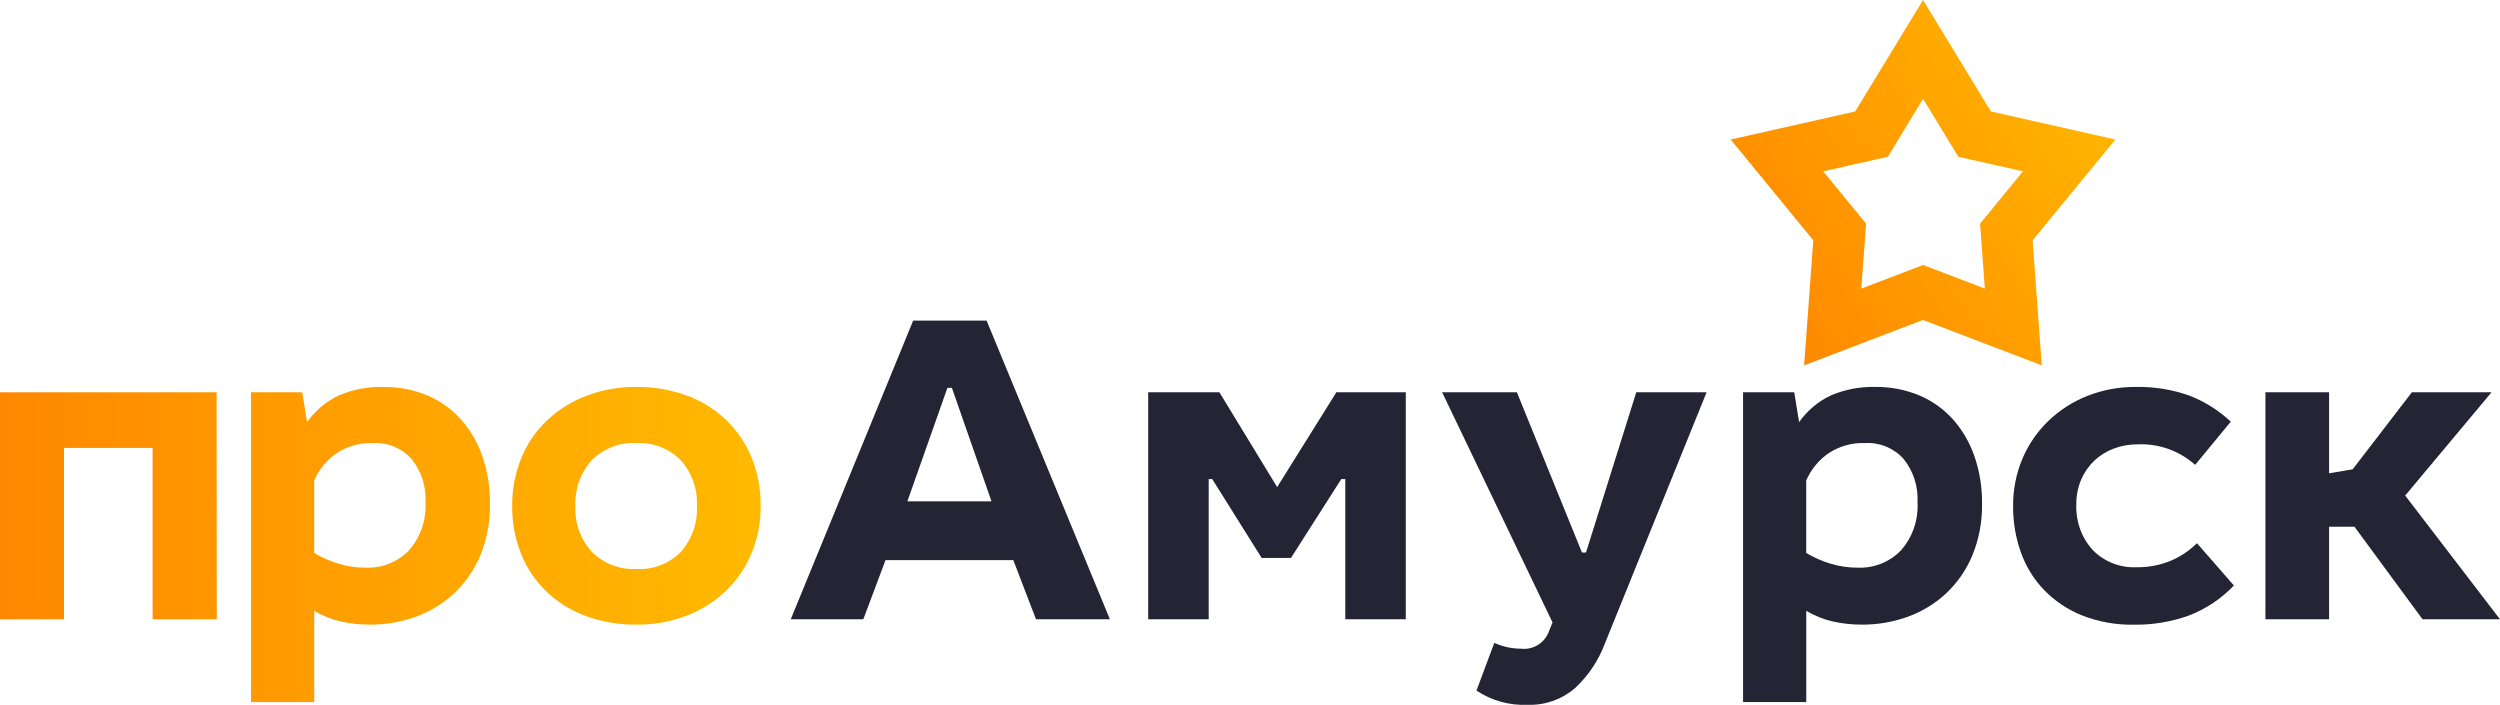
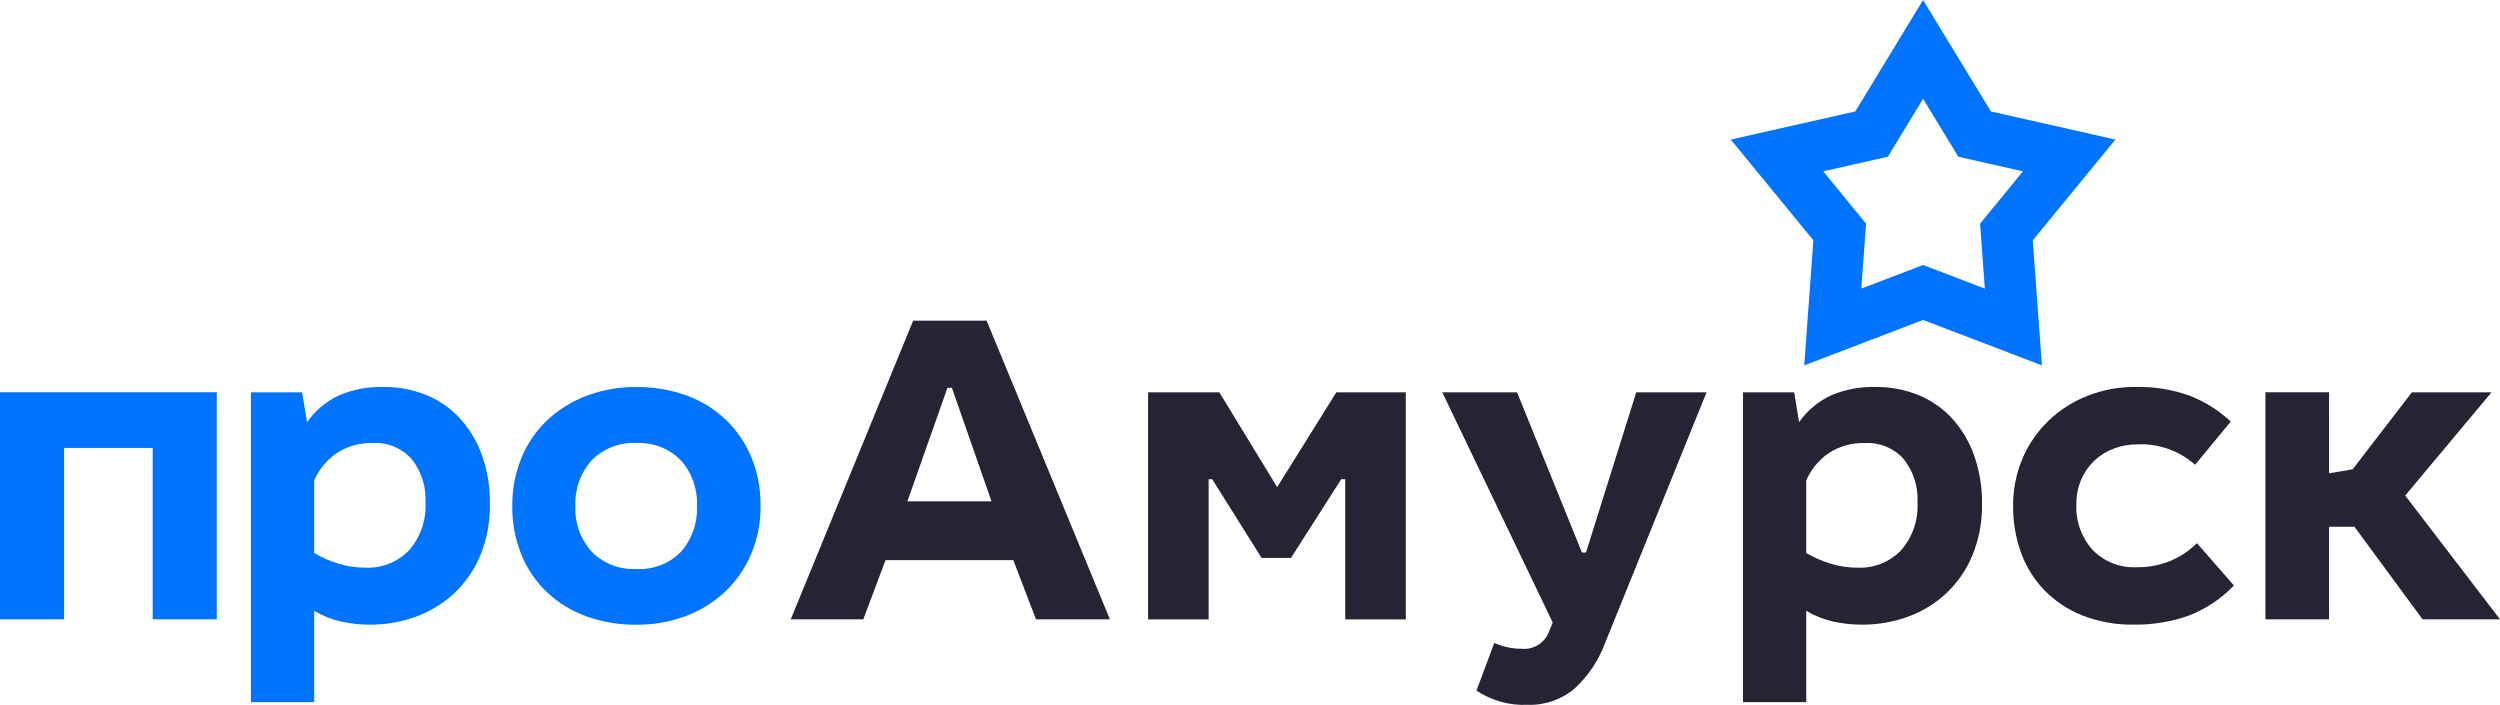
- <svg xmlns="http://www.w3.org/2000/svg" xmlns:xlink="http://www.w3.org/1999/xlink" width="136.352" height="38.438" viewBox="0 0 136.352 38.438">
+ <svg xmlns="http://www.w3.org/2000/svg" width="154.137" height="43.453" viewBox="0 0 154.137 43.453">
  <defs>
-     <linearGradient id="linear-gradient" x1="0.072" y1="0.851" x2="1.076" y2="0.246" gradientUnits="objectBoundingBox">
-       <stop offset="0" stop-color="#f80" />
-       <stop offset="1" stop-color="#ffba00" />
-     </linearGradient>
-     <linearGradient id="linear-gradient-2" x1="0" y1="0.671" x2="3.508" y2="0.671" xlink:href="#linear-gradient" />
-     <linearGradient id="linear-gradient-3" x1="-1.05" y1="0.5" x2="2.132" y2="0.5" xlink:href="#linear-gradient" />
-     <linearGradient id="linear-gradient-4" x1="-2.062" y1="0.663" x2="1" y2="0.663" xlink:href="#linear-gradient" />
+     <style>.a{fill:#0073ff;}.b{fill:#242434;}</style>
  </defs>
-   <g id="logo_prjts" transform="translate(-310 -6)">
-     <g id="Group_748" data-name="Group 748" transform="translate(691.091 -1441.044)">
-       <path id="Path_421" data-name="Path 421" d="M-265.716,1454.655l-6.791-1.533-3.7-6.078-3.7,6.078-6.791,1.533,4.505,5.495-.5,6.822,6.481-2.478,6.482,2.478-.5-6.822Zm-7.12,8.129-3.369-1.288-3.368,1.288.26-3.544-2.339-2.852,3.526-.795,1.921-3.16,1.922,3.16,3.526.795-2.339,2.852Z" fill="url(#linear-gradient)" />
-       <g id="Group_745" data-name="Group 745">
-         <g id="Group_744" data-name="Group 744">
-           <path id="Path_422" data-name="Path 422" d="M-320.556,1480.821h-4.03l-1.239-3.228h-6.968l-1.213,3.228h-3.957l6.676-16.29h4.006Zm-6.458-6.433-2.16-6.191h-.244l-2.184,6.191Z" fill="#242434" />
-           <path id="Path_423" data-name="Path 423" d="M-311.434,1473.611l3.229-5.171h3.787v12.381h-3.3v-7.647h-.219l-2.743,4.3h-1.6l-2.694-4.3h-.194v7.647h-3.3V1468.44h3.885Z" fill="#242434" />
-           <path id="Path_424" data-name="Path 424" d="M-294.809,1477.18h.219l2.743-8.74h3.835l-5.534,13.668a6.392,6.392,0,0,1-1.652,2.476,3.747,3.747,0,0,1-2.573.9,4.636,4.636,0,0,1-2.792-.776l.972-2.6a3.64,3.64,0,0,0,.752.243,3.622,3.622,0,0,0,.7.073,1.445,1.445,0,0,0,1.529-.947l.194-.486-6.02-12.551h4.078Z" fill="#242434" />
-           <path id="Path_425" data-name="Path 425" d="M-282.967,1470.066a4.453,4.453,0,0,1,1.76-1.468,5.845,5.845,0,0,1,2.391-.45,6.1,6.1,0,0,1,2.38.45,5.167,5.167,0,0,1,1.833,1.287,5.919,5.919,0,0,1,1.189,2.014,7.636,7.636,0,0,1,.425,2.611,7.135,7.135,0,0,1-.534,2.84,6.033,6.033,0,0,1-1.444,2.076,6.161,6.161,0,0,1-2.088,1.262,7.213,7.213,0,0,1-2.464.424,7.222,7.222,0,0,1-1.6-.17,5.085,5.085,0,0,1-1.457-.582v4.977h-3.447v-16.9h2.792Zm1.712,7.721a5.074,5.074,0,0,0,1.493.218,3.1,3.1,0,0,0,2.354-.946,3.657,3.657,0,0,0,.9-2.622,3.483,3.483,0,0,0-.753-2.355,2.634,2.634,0,0,0-2.112-.874,3.4,3.4,0,0,0-1.991.558,3.53,3.53,0,0,0-1.214,1.481v3.957A5.942,5.942,0,0,0-281.255,1477.787Z" fill="#242434" />
-           <path id="Path_426" data-name="Path 426" d="M-264.521,1471.28a3.582,3.582,0,0,0-1.286.231,3.159,3.159,0,0,0-1.057.656,3.148,3.148,0,0,0-.716,1.031,3.364,3.364,0,0,0-.267,1.36,3.477,3.477,0,0,0,.887,2.476,3.146,3.146,0,0,0,2.415.947,4.675,4.675,0,0,0,1.845-.352,4.492,4.492,0,0,0,1.432-.959l2.016,2.307a6.729,6.729,0,0,1-2.453,1.638,8.512,8.512,0,0,1-2.986.5,7.4,7.4,0,0,1-2.852-.509,6.011,6.011,0,0,1-2.064-1.384,5.75,5.75,0,0,1-1.263-2.051,7.354,7.354,0,0,1-.424-2.513,6.518,6.518,0,0,1,.509-2.6,6.243,6.243,0,0,1,1.421-2.064,6.525,6.525,0,0,1,2.124-1.359,7.062,7.062,0,0,1,2.647-.487,8.158,8.158,0,0,1,2.913.474,6.962,6.962,0,0,1,2.258,1.42l-1.943,2.356A4.418,4.418,0,0,0-264.521,1471.28Z" fill="#242434" />
-           <path id="Path_427" data-name="Path 427" d="M-254.061,1472.858l1.286-.218,3.229-4.2h4.345l-4.709,5.632,5.171,6.749h-4.224l-3.714-5.049h-1.384v5.049h-3.472V1468.44h3.472Z" fill="#242434" />
-         </g>
-       </g>
-       <g id="Group_747" data-name="Group 747">
-         <g id="Group_746" data-name="Group 746">
-           <path id="Path_428" data-name="Path 428" d="M-369.268,1480.821h-3.5v-9.346H-377.6v9.346h-3.5V1468.44h11.823Z" fill="url(#linear-gradient-2)" />
-           <path id="Path_429" data-name="Path 429" d="M-364.344,1470.066a4.457,4.457,0,0,1,1.759-1.468,5.847,5.847,0,0,1,2.392-.45,6.086,6.086,0,0,1,2.379.45,5.158,5.158,0,0,1,1.833,1.287,5.92,5.92,0,0,1,1.189,2.014,7.636,7.636,0,0,1,.425,2.611,7.1,7.1,0,0,1-.534,2.84,6.007,6.007,0,0,1-1.444,2.076,6.151,6.151,0,0,1-2.088,1.262,7.213,7.213,0,0,1-2.464.424,7.229,7.229,0,0,1-1.6-.17,5.079,5.079,0,0,1-1.456-.582v4.977H-367.4v-16.9h2.792Zm1.712,7.721a5.062,5.062,0,0,0,1.492.218,3.1,3.1,0,0,0,2.355-.946,3.657,3.657,0,0,0,.9-2.622,3.483,3.483,0,0,0-.753-2.355,2.637,2.637,0,0,0-2.112-.874,3.4,3.4,0,0,0-1.991.558,3.522,3.522,0,0,0-1.214,1.481v3.957A5.921,5.921,0,0,0-362.632,1477.787Z" fill="url(#linear-gradient-3)" />
-           <path id="Path_430" data-name="Path 430" d="M-343.653,1468.61a6.108,6.108,0,0,1,2.149,1.324,6.027,6.027,0,0,1,1.4,2.05,6.789,6.789,0,0,1,.5,2.647,6.586,6.586,0,0,1-.51,2.622,6.063,6.063,0,0,1-1.42,2.051,6.433,6.433,0,0,1-2.148,1.336,7.5,7.5,0,0,1-2.694.472,7.789,7.789,0,0,1-2.743-.461,6.212,6.212,0,0,1-2.137-1.31,5.877,5.877,0,0,1-1.4-2.052,6.877,6.877,0,0,1-.5-2.658,6.749,6.749,0,0,1,.5-2.61,5.865,5.865,0,0,1,1.4-2.051,6.506,6.506,0,0,1,2.137-1.335,7.444,7.444,0,0,1,2.743-.487A7.837,7.837,0,0,1-343.653,1468.61Zm-5.171,3.544a3.479,3.479,0,0,0-.886,2.477,3.474,3.474,0,0,0,.9,2.513,3.21,3.21,0,0,0,2.428.934,3.162,3.162,0,0,0,2.427-.934,3.535,3.535,0,0,0,.874-2.513,3.465,3.465,0,0,0-.886-2.488,3.171,3.171,0,0,0-2.415-.935A3.182,3.182,0,0,0-348.824,1472.154Z" fill="url(#linear-gradient-4)" />
-         </g>
-       </g>
+   <g transform="translate(-319 12)">
+     <g transform="translate(2924.075 -1467.05)">
+       <path class="a" d="M-2474.651,1463.655l-7.677-1.734-4.18-6.871-4.179,6.871-7.677,1.734,5.092,6.211-.563,7.711,7.327-2.8,7.327,2.8-.563-7.711Zm-8.049,9.189-3.808-1.456-3.807,1.456.293-4.006-2.643-3.225,3.985-.9,2.172-3.572,2.173,3.572,3.985.9-2.644,3.225Z" />
+       <path class="b" d="M-2536.644,1493.234h-4.556l-1.4-3.65h-7.877l-1.372,3.65h-4.473l7.548-18.415h4.528Zm-7.3-7.273-2.442-7h-.274l-2.47,7Z" />
+       <path class="b" d="M-2526.332,1485.083l3.65-5.845h4.281v14h-3.732v-8.645h-.247l-3.1,4.857h-1.812l-3.046-4.857h-.219v8.645h-3.733v-14h4.392Z" />
+       <path class="b" d="M-2507.539,1489.117h.247l3.1-9.879h4.336l-6.256,15.451a7.236,7.236,0,0,1-1.867,2.8,4.241,4.241,0,0,1-2.909,1.016,5.244,5.244,0,0,1-3.156-.878l1.1-2.936a4.181,4.181,0,0,0,.85.273,3.988,3.988,0,0,0,.8.083,1.631,1.631,0,0,0,1.729-1.071l.22-.548-6.806-14.188h4.61Z" />
+       <path class="b" d="M-2494.152,1481.076a5.012,5.012,0,0,1,1.99-1.66,6.6,6.6,0,0,1,2.7-.508,6.893,6.893,0,0,1,2.691.508,5.837,5.837,0,0,1,2.072,1.455,6.7,6.7,0,0,1,1.344,2.277,8.625,8.625,0,0,1,.481,2.951,8.048,8.048,0,0,1-.6,3.21,6.8,6.8,0,0,1-1.633,2.347,6.944,6.944,0,0,1-2.36,1.426,8.152,8.152,0,0,1-2.785.481,8.2,8.2,0,0,1-1.812-.193,5.756,5.756,0,0,1-1.647-.658v5.626h-3.9v-19.1h3.156Zm1.935,8.728a5.776,5.776,0,0,0,1.688.246,3.5,3.5,0,0,0,2.661-1.07,4.133,4.133,0,0,0,1.016-2.964,3.941,3.941,0,0,0-.851-2.662,2.98,2.98,0,0,0-2.387-.988,3.844,3.844,0,0,0-2.251.631,3.974,3.974,0,0,0-1.372,1.674v4.474A6.779,6.779,0,0,0-2492.217,1489.8Z" />
+       <path class="b" d="M-2473.3,1482.448a4.052,4.052,0,0,0-1.454.261,3.549,3.549,0,0,0-1.194.741,3.575,3.575,0,0,0-.81,1.166,3.786,3.786,0,0,0-.3,1.537,3.93,3.93,0,0,0,1,2.8,3.557,3.557,0,0,0,2.73,1.07,5.279,5.279,0,0,0,2.087-.4,5.089,5.089,0,0,0,1.618-1.084l2.279,2.607a7.611,7.611,0,0,1-2.772,1.853,9.636,9.636,0,0,1-3.376.562,8.356,8.356,0,0,1-3.225-.577,6.779,6.779,0,0,1-2.332-1.564,6.489,6.489,0,0,1-1.428-2.318,8.315,8.315,0,0,1-.48-2.841,7.376,7.376,0,0,1,.576-2.936,7.045,7.045,0,0,1,1.606-2.333,7.381,7.381,0,0,1,2.4-1.537,7.988,7.988,0,0,1,2.992-.549,9.223,9.223,0,0,1,3.293.535,7.872,7.872,0,0,1,2.553,1.6l-2.2,2.663A5,5,0,0,0-2473.3,1482.448Z" />
+       <path class="b" d="M-2461.476,1484.232l1.454-.247,3.65-4.747h4.912l-5.323,6.366,5.845,7.63h-4.775l-4.2-5.709h-1.564v5.709h-3.924v-14h3.924Z" />
+       <path class="a" d="M-2591.71,1493.234h-3.952v-10.566h-5.461v10.566h-3.952v-14h13.365Z" />
+       <path class="a" d="M-2586.144,1481.076a5.029,5.029,0,0,1,1.989-1.66,6.614,6.614,0,0,1,2.7-.508,6.88,6.88,0,0,1,2.689.508,5.813,5.813,0,0,1,2.072,1.455,6.688,6.688,0,0,1,1.345,2.277,8.649,8.649,0,0,1,.48,2.951,8.031,8.031,0,0,1-.6,3.21,6.79,6.79,0,0,1-1.632,2.347,6.928,6.928,0,0,1-2.361,1.426,8.15,8.15,0,0,1-2.785.481,8.208,8.208,0,0,1-1.811-.193,5.731,5.731,0,0,1-1.646-.658v5.626h-3.9v-19.1h3.156Zm1.935,8.728a5.765,5.765,0,0,0,1.687.246,3.5,3.5,0,0,0,2.663-1.07,4.133,4.133,0,0,0,1.016-2.964,3.935,3.935,0,0,0-.852-2.662,2.979,2.979,0,0,0-2.387-.988,3.838,3.838,0,0,0-2.25.631,3.969,3.969,0,0,0-1.372,1.674v4.474A6.773,6.773,0,0,0-2584.209,1489.8Z" />
+       <path class="a" d="M-2562.754,1479.43a6.9,6.9,0,0,1,2.429,1.5,6.818,6.818,0,0,1,1.579,2.318,7.677,7.677,0,0,1,.562,2.992,7.437,7.437,0,0,1-.577,2.964,6.871,6.871,0,0,1-1.6,2.318,7.255,7.255,0,0,1-2.428,1.51,8.456,8.456,0,0,1-3.046.535,8.809,8.809,0,0,1-3.1-.522,7.04,7.04,0,0,1-2.416-1.481,6.649,6.649,0,0,1-1.577-2.319,7.786,7.786,0,0,1-.563-3.005,7.642,7.642,0,0,1,.563-2.951,6.644,6.644,0,0,1,1.577-2.318,7.39,7.39,0,0,1,2.416-1.51,8.419,8.419,0,0,1,3.1-.549A8.835,8.835,0,0,1-2562.754,1479.43Zm-5.845,4.006a3.932,3.932,0,0,0-1,2.8,3.93,3.93,0,0,0,1.015,2.84,3.631,3.631,0,0,0,2.745,1.057,3.576,3.576,0,0,0,2.744-1.057,3.994,3.994,0,0,0,.988-2.84,3.916,3.916,0,0,0-1-2.813,3.584,3.584,0,0,0-2.73-1.057A3.6,3.6,0,0,0-2568.6,1483.436Z" />
    </g>
  </g>
</svg>
